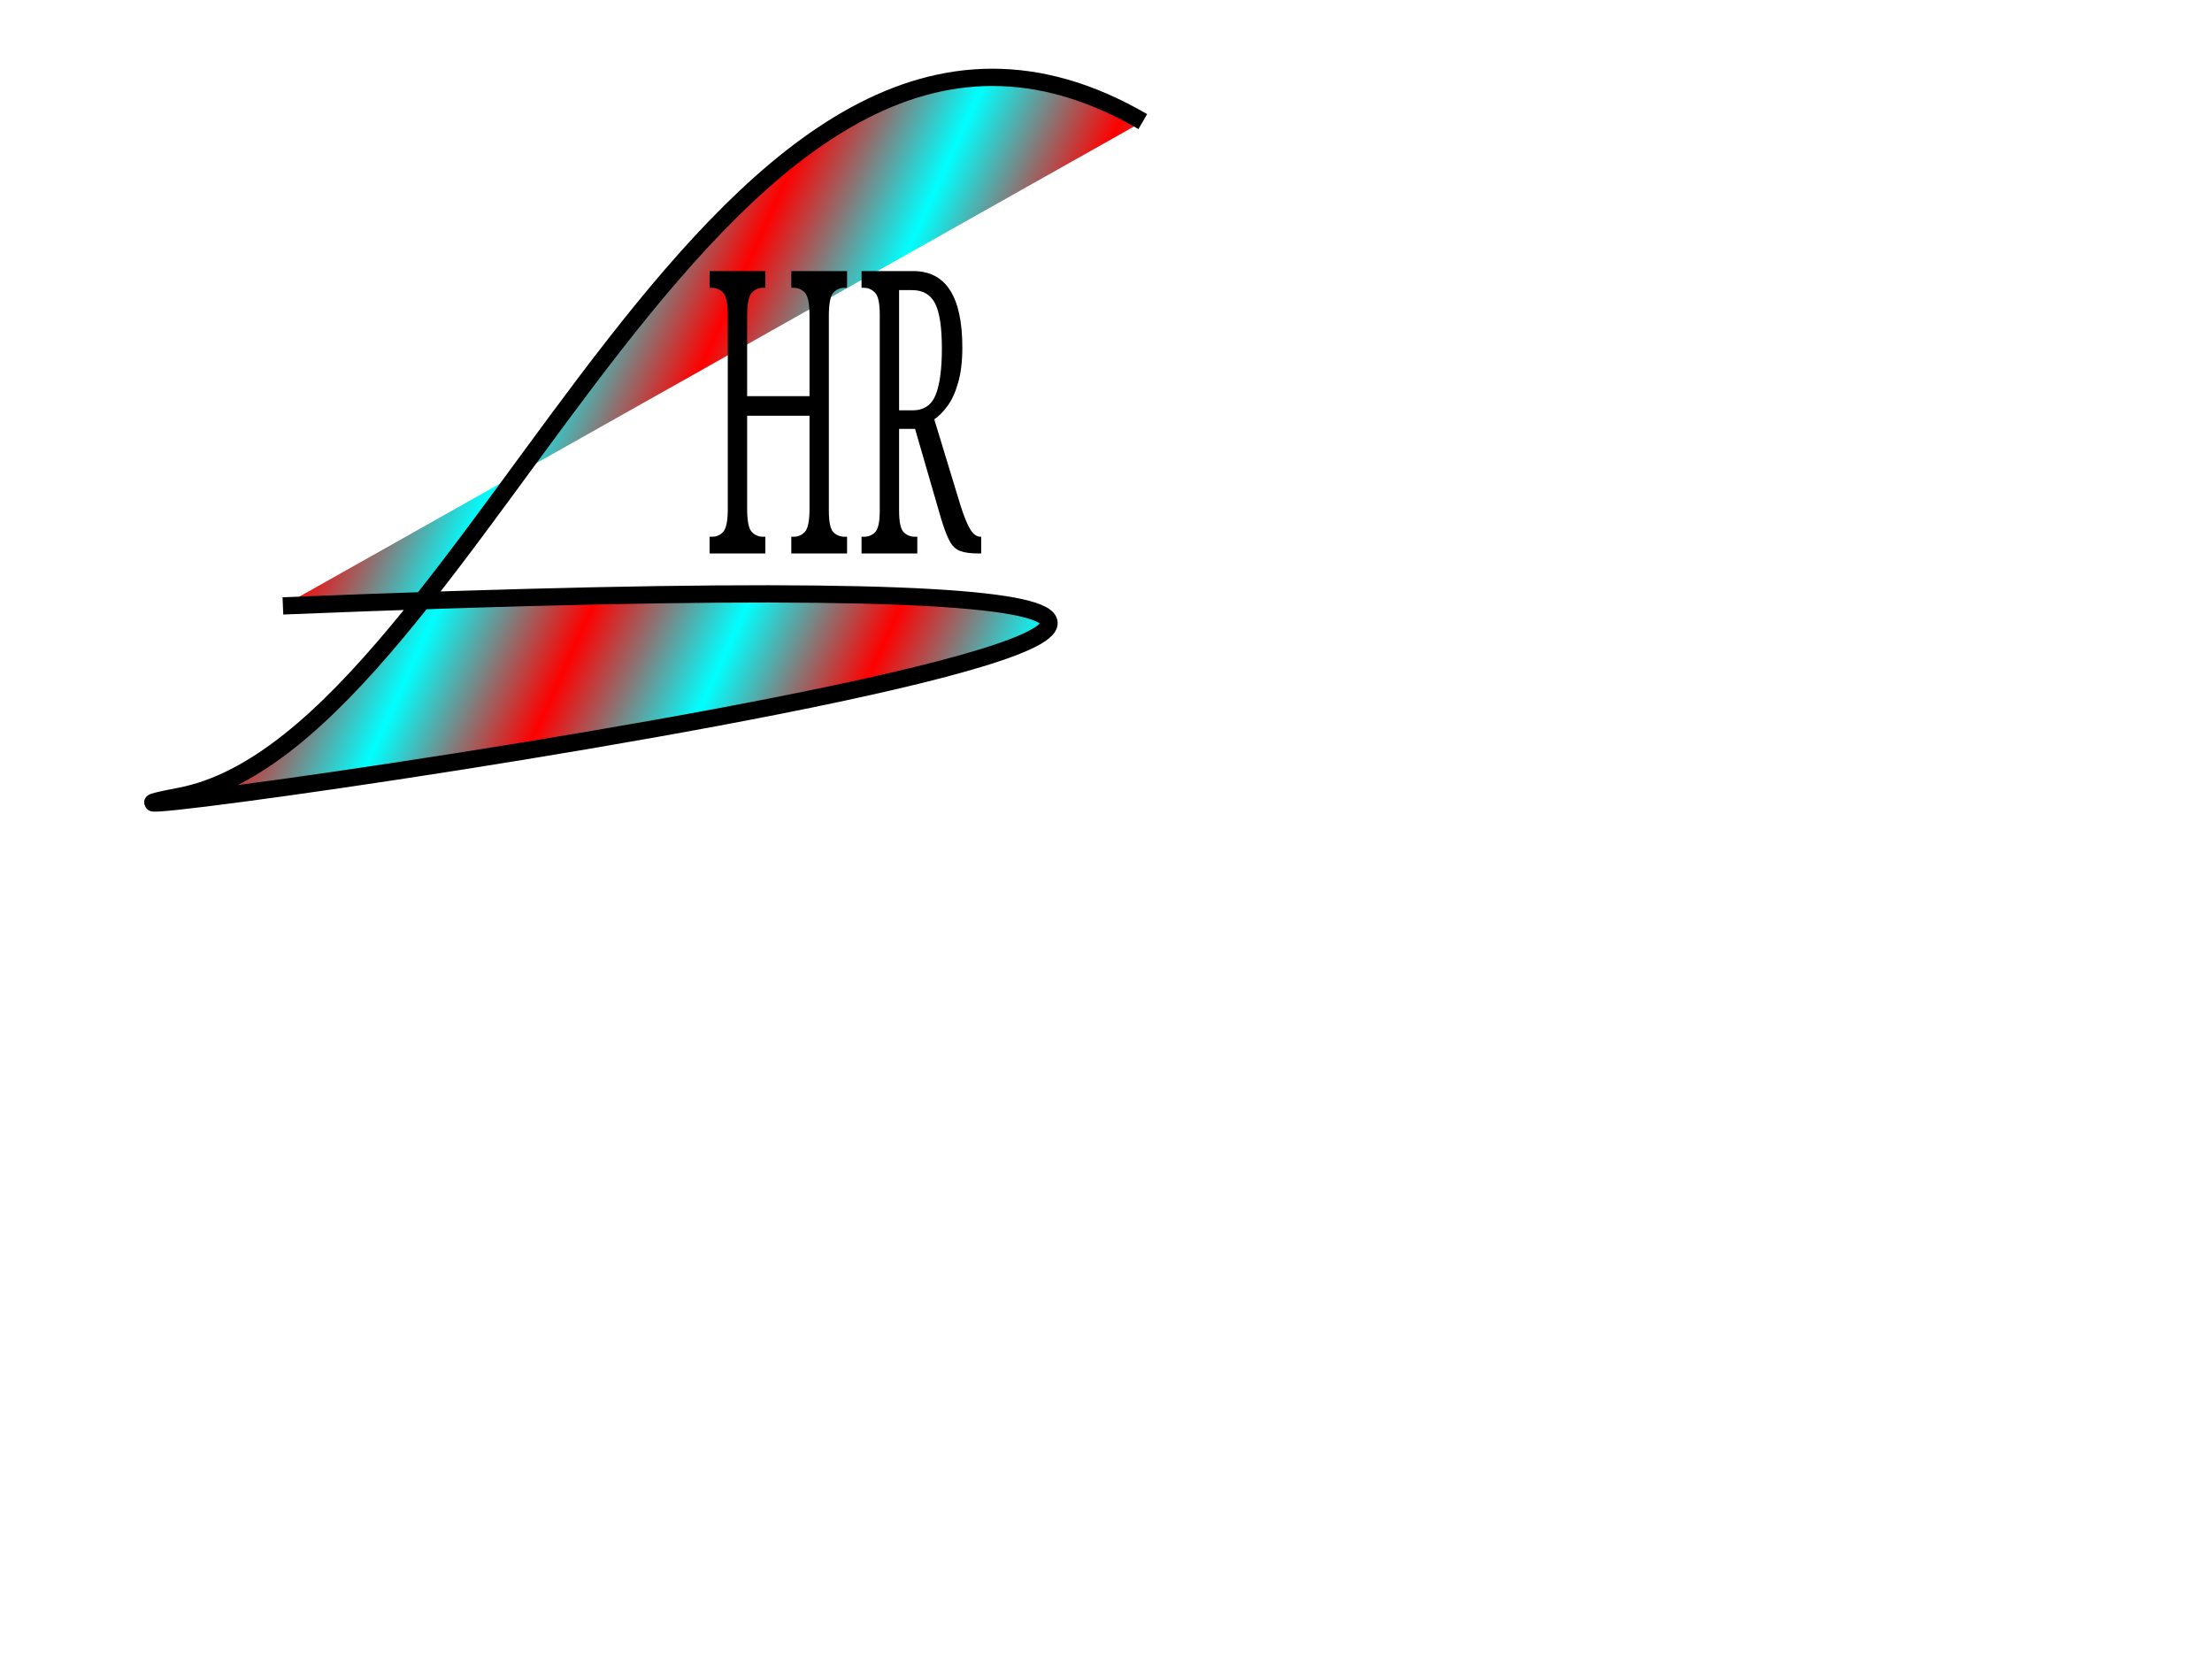
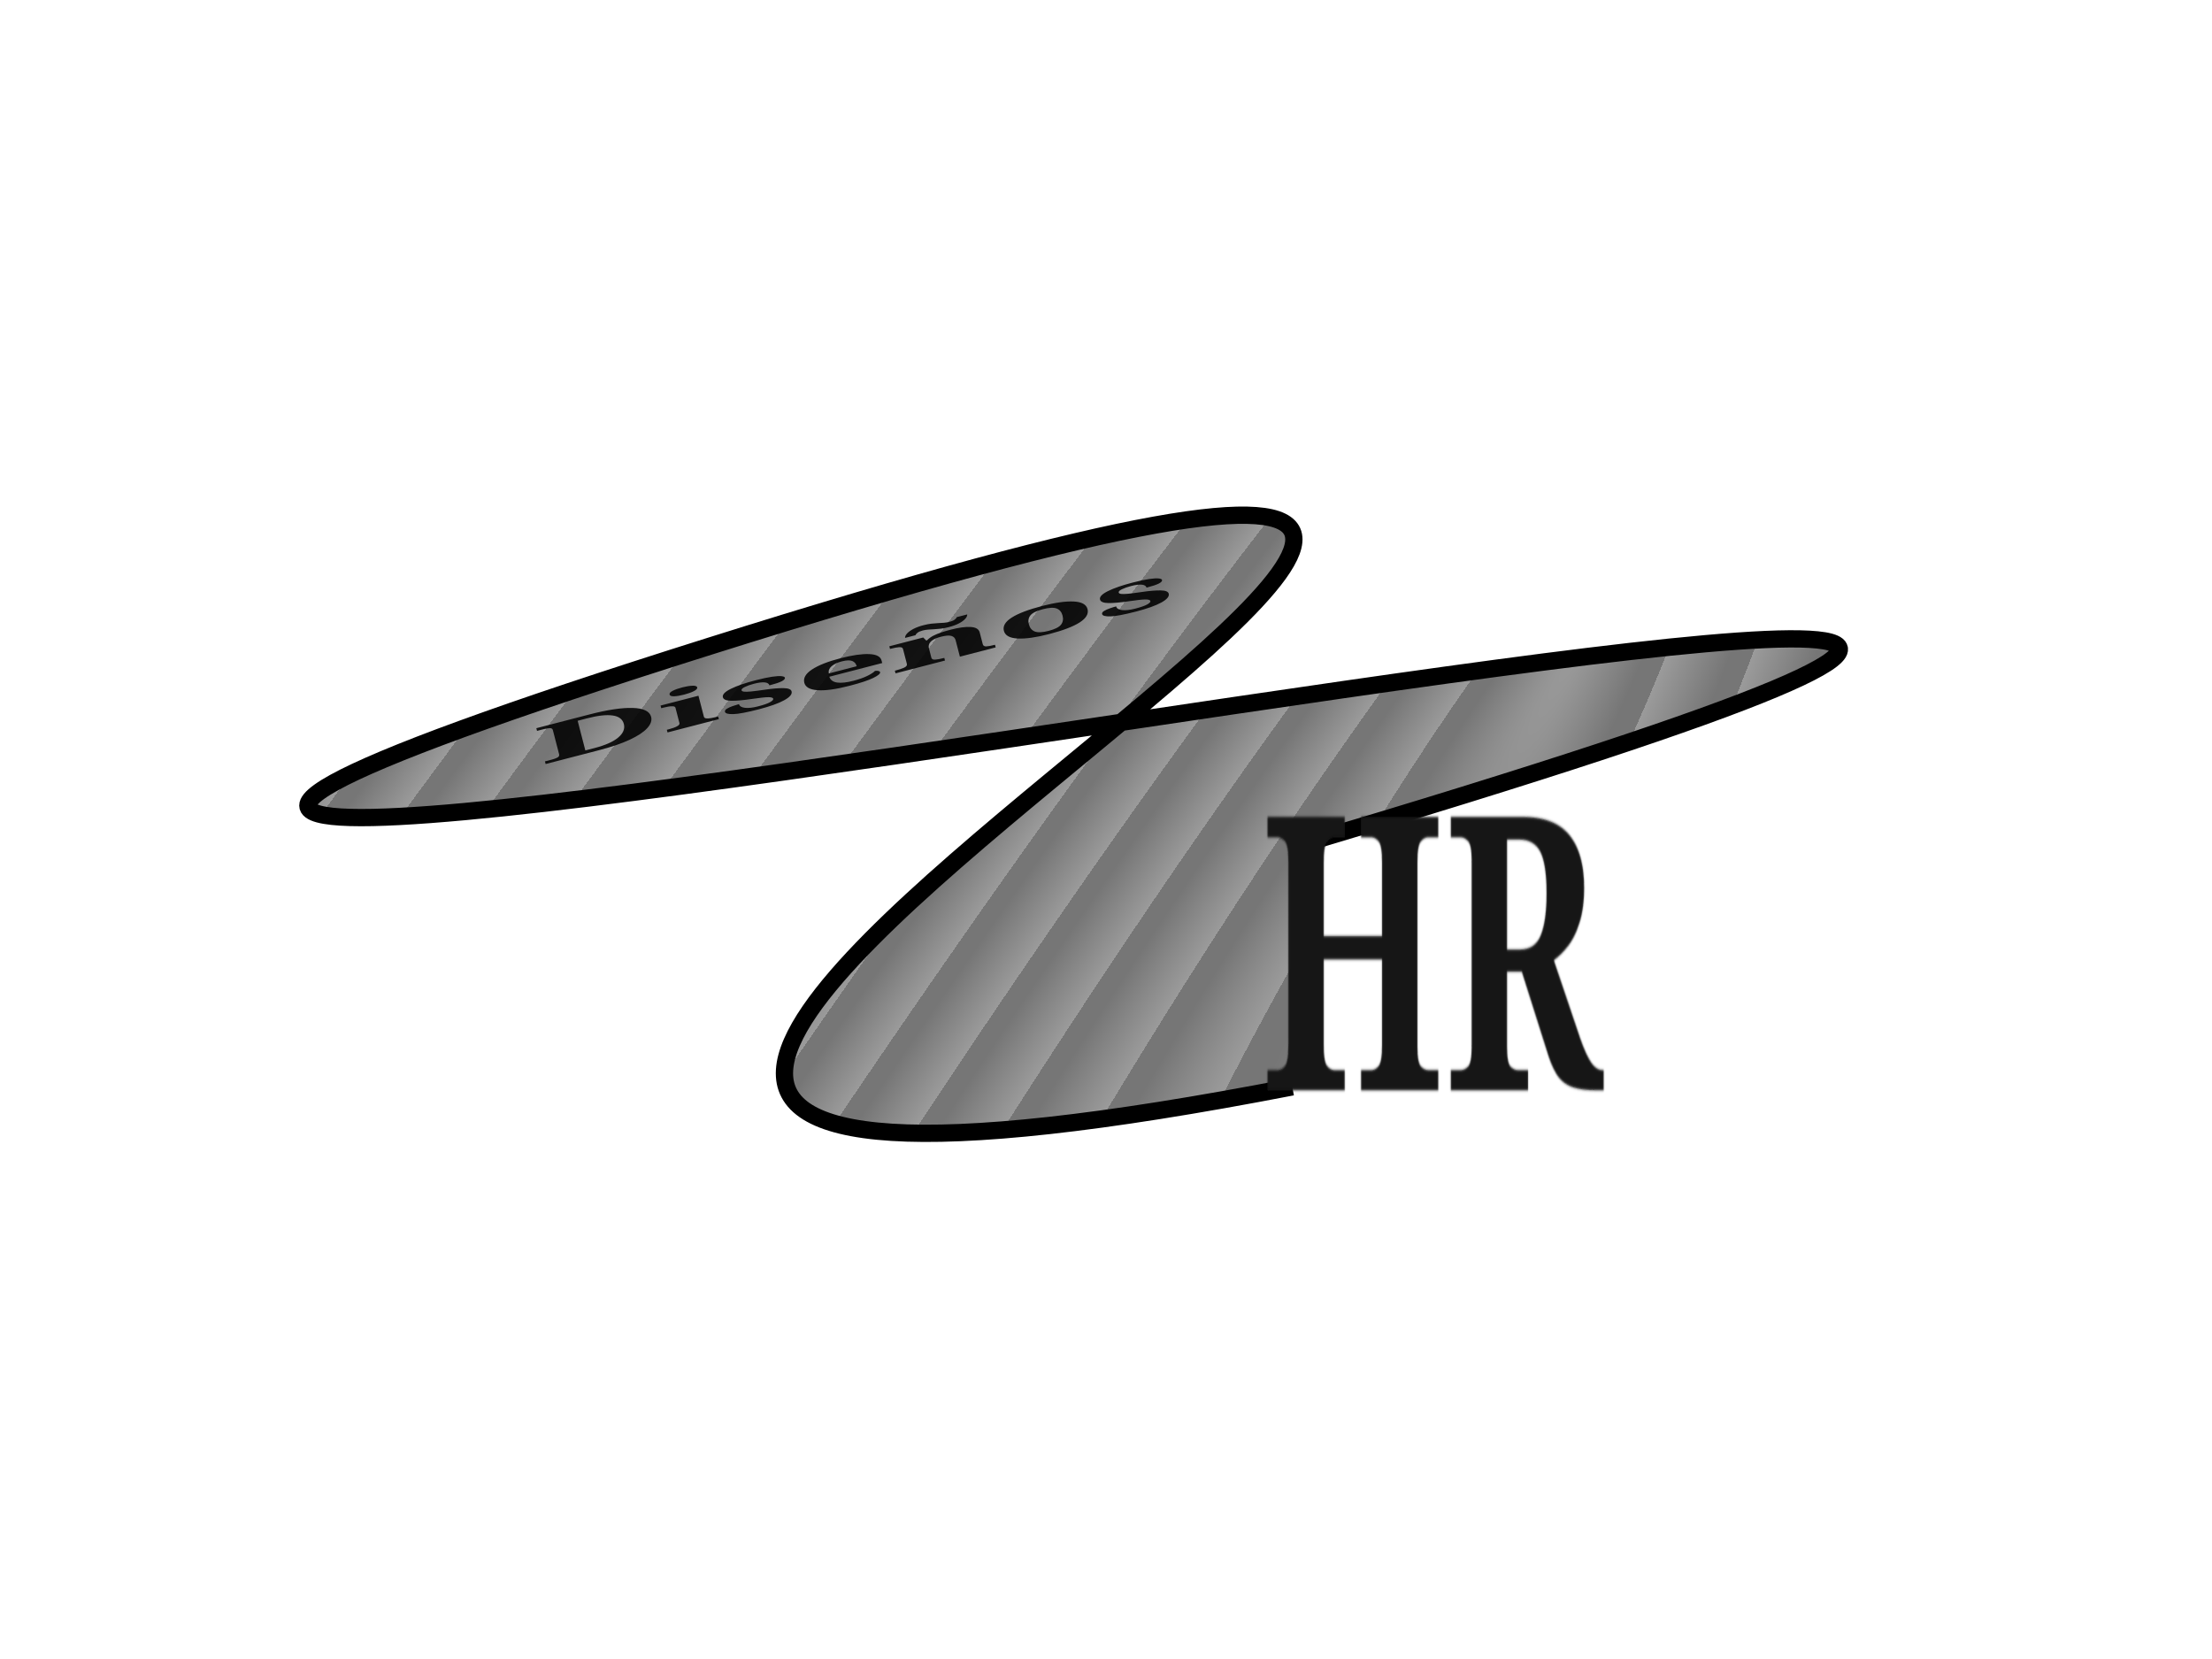
<svg xmlns="http://www.w3.org/2000/svg" width="640" height="480">
  <defs>
-     <linearGradient spreadMethod="reflect" y1="0.422" x1="0.413" y2="0.543" x2="0.561" id="svg_16">
-       <stop offset="0" stop-color="#FF0000" />
-       <stop offset="1" stop-color="#00ffff" />
-     </linearGradient>
+     <filter id="svg_36_blur" x="-50%" y="-50%" width="200%" height="200%">
+       <feGaussianBlur stdDeviation="0.1" />
+     </filter>
+     <radialGradient id="svg_39" spreadMethod="repeat" fx="0.526" fy="0.602" gradientTransform="rotate(67.24784,0.557312,0.9335938) translate(0.4445284,0) scale(0.2023707,1)" cx="0.557" cy="0.934">
+       <stop stop-color="#939393" offset="0" />
+       <stop stop-color="#6c6c6c" offset="0.737" />
+       <stop stop-color="#6c6c6c" offset="1" />
+     </radialGradient>
  </defs>
  <g>
-     <path transform="rotate(-37.03711 206.3133,158.7611) " id="svg_5" d="m97,97c456,316 -136,-13 -57,26c79,39 285,-119 340,12" stroke-width="5" stroke="#000000" fill="url(#svg_16)" />
-     <text stroke="#000000" transform="matrix(2.310091,0,0,4.76664,-469.169,-692.6291) " xml:space="preserve" text-anchor="middle" font-family="serif" font-size="24" id="svg_17" y="178.902" x="308.452" stroke-linecap="null" stroke-linejoin="null" stroke-dasharray="null" stroke-width="0" fill="#000000">HR</text>
+     <path id="svg_5" fill="url(#svg_39)" stroke-width="5" d="m334.559,279.283c540.621,265.149 -546.988,-374.499 -85.278,-157.355c461.71,217.143 -350.883,-31.992 37.342,207.911" transform="rotate(-42.67467 310.5767,210.4538) " fill-opacity="0.93" stroke="#000000" />
+     <text id="svg_36" fill="#191919" stroke-width="0" stroke-dasharray="null" stroke-linejoin="null" stroke-linecap="null" x="260.145" y="382.485" font-size="24" font-family="serif" text-anchor="middle" xml:space="preserve" transform="matrix(2.698364,0,0,4.615385,-287.6377,-1449.846) " stroke="#000000" filter="url(#svg_36_blur)" font-weight="bold">HR</text>
+     <text id="svg_38" fill="#000000" stroke-width="0" stroke-dasharray="null" stroke-linejoin="null" stroke-linecap="null" fill-opacity="0.88" x="211.693" y="115.371" font-size="24" font-family="serif" text-anchor="middle" xml:space="preserve" transform="rotate(-14.52771 247.3144,192.668) matrix(2.007967,0,0,0.6247086,-177.733,125.6364) " stroke="#000000" font-weight="bold">Diseños</text>
  </g>
</svg>
